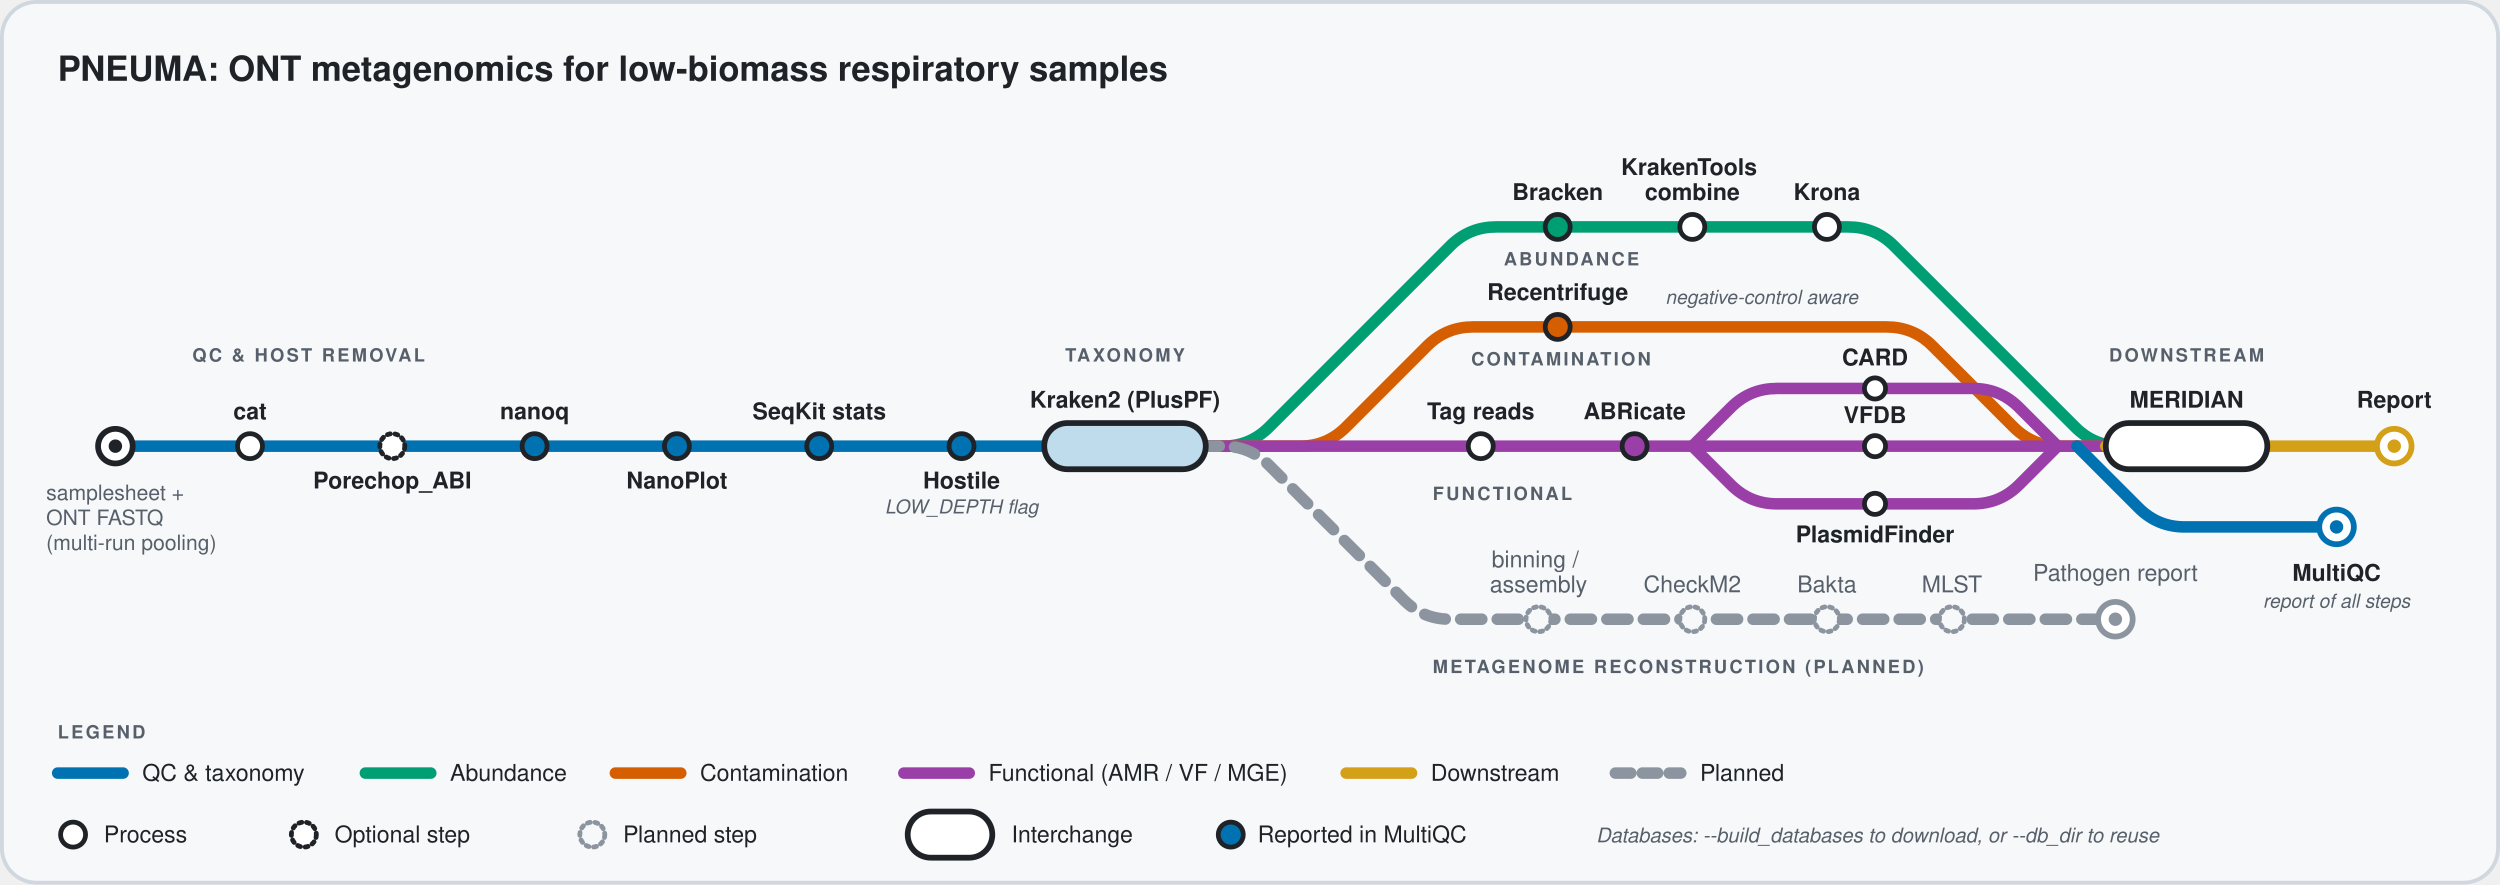
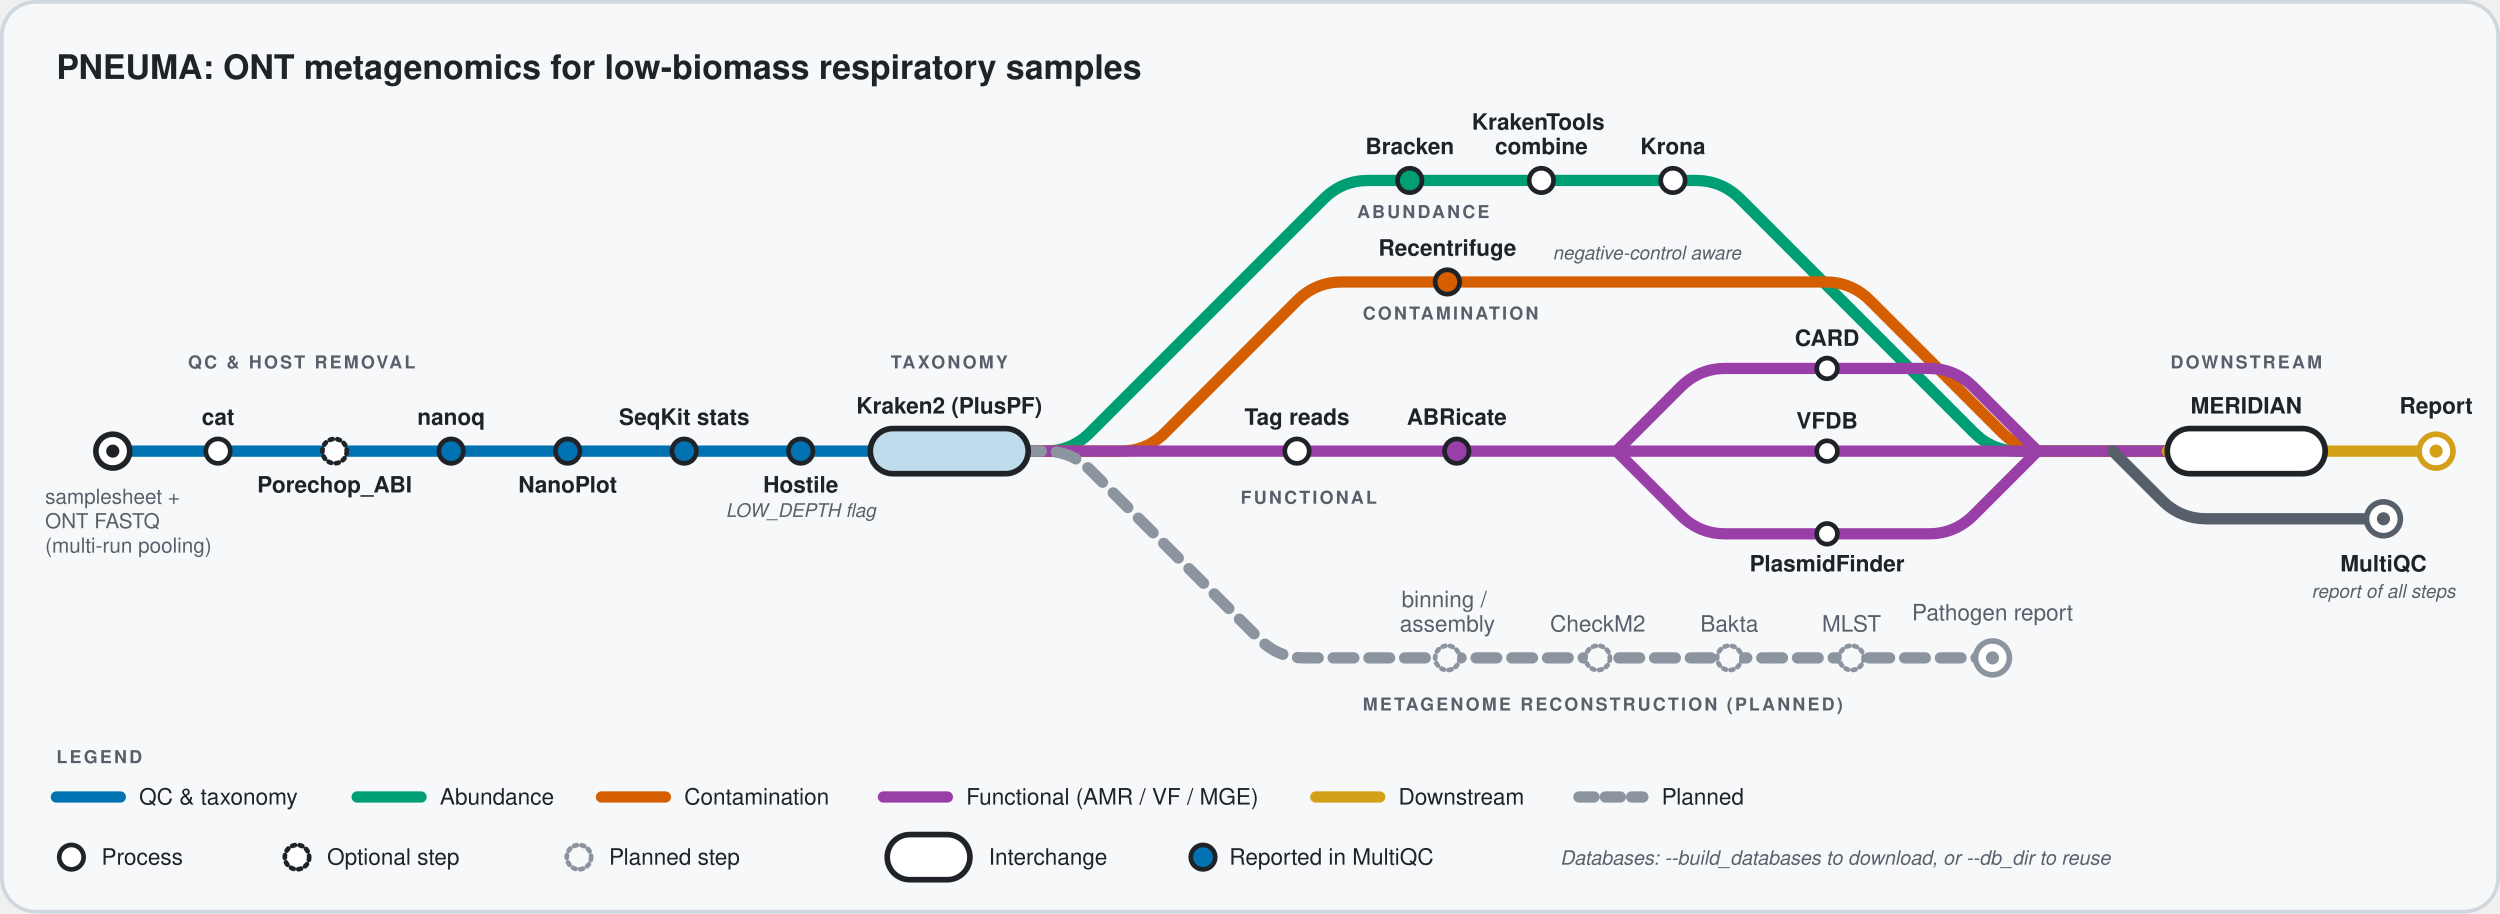
- <svg xmlns="http://www.w3.org/2000/svg" viewBox="0 0 1300 460" width="1300" height="460" role="img" font-family="Helvetica, Arial, sans-serif">
-   <rect x="1" y="1" width="1298" height="458" rx="18" fill="#f6f8fa" stroke="#d0d7de" stroke-width="2" />
+ <svg xmlns="http://www.w3.org/2000/svg" viewBox="0 0 1330 486" width="1330" height="486" role="img" font-family="Helvetica, Arial, sans-serif">
+   <rect x="1" y="1" width="1328" height="484" rx="18" fill="#f6f8fa" stroke="#d0d7de" stroke-width="2" />
  <text x="30" y="42" text-anchor="start" font-size="18" font-weight="700" fill="#1f2328" stroke="#f6f8fa" stroke-width="3.5" paint-order="stroke" stroke-linejoin="round">
    <tspan x="30" dy="0">PNEUMA: ONT metagenomics for low-biomass respiratory samples</tspan>
  </text>
-   <path d="M60 232 L565 232" fill="none" stroke="#0072B2" stroke-width="6" stroke-linecap="round" stroke-linejoin="round" />
-   <path d="M585 232 L636.0 232.0 Q650 232 659.9 222.1 L754.1 127.9 Q764 118 778.0 118.0 L961.0 118.0 Q975 118 984.9 127.9 L1079.1 222.1 Q1089 232 1103.0 232.0 L1095 232" fill="none" stroke="#009E73" stroke-width="6" stroke-linecap="round" stroke-linejoin="round" />
-   <path d="M585 232 L676.0 232.0 Q690 232 699.9 222.1 L742.1 179.9 Q752 170 766.0 170.0 L981.0 170.0 Q995 170 1004.9 179.9 L1047.1 222.1 Q1057 232 1071.0 232.0 L1095 232" fill="none" stroke="#D55E00" stroke-width="6" stroke-linecap="round" stroke-linejoin="round" />
-   <path d="M585 232 L880 232" fill="none" stroke="#9B3FA8" stroke-width="6" stroke-linecap="round" stroke-linejoin="round" />
-   <path d="M880 232 L900.1 211.9 Q910 202 924.0 202.0 L1026.0 202.0 Q1040 202 1049.9 211.9 L1070 232" fill="none" stroke="#9B3FA8" stroke-width="6" stroke-linecap="round" stroke-linejoin="round" />
-   <path d="M880 232 L900.1 252.1 Q910 262 924.0 262.0 L1026.0 262.0 Q1040 262 1049.9 252.1 L1070 232" fill="none" stroke="#9B3FA8" stroke-width="6" stroke-linecap="round" stroke-linejoin="round" />
-   <path d="M880 232 L1056.0 232.0 Q1070 232 1084.0 232.0 L1095 232" fill="none" stroke="#9B3FA8" stroke-width="6" stroke-linecap="round" stroke-linejoin="round" />
-   <path d="M1080 232 L1112.1 264.1 Q1122 274 1136.0 274.0 L1215 274" fill="none" stroke="#0072B2" stroke-width="6" stroke-linecap="round" stroke-linejoin="round" />
-   <path d="M1095 232 L1245 232" fill="none" stroke="#D4A017" stroke-width="6" stroke-linecap="round" stroke-linejoin="round" />
-   <path d="M585 232 L636.0 232.0 Q650 232 659.9 241.9 L730.1 312.1 Q740 322 754.0 322.0 L1100 322" fill="none" stroke="#8c959f" stroke-width="6" stroke-linecap="round" stroke-linejoin="round" stroke-dasharray="11 8" />
-   <circle cx="130" cy="232" r="6.5" fill="#ffffff" stroke="#1f2328" stroke-width="2.5" />
-   <text x="130" y="218" text-anchor="middle" font-size="12" font-weight="700" fill="#1f2328" stroke="#f6f8fa" stroke-width="3.5" paint-order="stroke" stroke-linejoin="round">
-     <tspan x="130" dy="0">cat</tspan>
-   </text>
-   <circle cx="204" cy="232" r="6.5" fill="#ffffff" stroke="#1f2328" stroke-width="2.5" stroke-dasharray="1.5 2.5" stroke-linecap="round" />
-   <text x="204" y="254" text-anchor="middle" font-size="12" font-weight="700" fill="#1f2328" stroke="#f6f8fa" stroke-width="3.5" paint-order="stroke" stroke-linejoin="round">
-     <tspan x="204" dy="0">Porechop_ABI</tspan>
-   </text>
-   <circle cx="278" cy="232" r="6.5" fill="#0072B2" stroke="#1f2328" stroke-width="2.5" />
-   <text x="278" y="218" text-anchor="middle" font-size="12" font-weight="700" fill="#1f2328" stroke="#f6f8fa" stroke-width="3.5" paint-order="stroke" stroke-linejoin="round">
-     <tspan x="278" dy="0">nanoq</tspan>
-   </text>
-   <circle cx="352" cy="232" r="6.5" fill="#0072B2" stroke="#1f2328" stroke-width="2.5" />
-   <text x="352" y="254" text-anchor="middle" font-size="12" font-weight="700" fill="#1f2328" stroke="#f6f8fa" stroke-width="3.5" paint-order="stroke" stroke-linejoin="round">
-     <tspan x="352" dy="0">NanoPlot</tspan>
-   </text>
-   <circle cx="426" cy="232" r="6.5" fill="#0072B2" stroke="#1f2328" stroke-width="2.5" />
-   <text x="426" y="218" text-anchor="middle" font-size="12" font-weight="700" fill="#1f2328" stroke="#f6f8fa" stroke-width="3.5" paint-order="stroke" stroke-linejoin="round">
-     <tspan x="426" dy="0">SeqKit stats</tspan>
-   </text>
-   <circle cx="500" cy="232" r="6.5" fill="#0072B2" stroke="#1f2328" stroke-width="2.5" />
-   <text x="500" y="254" text-anchor="middle" font-size="12" font-weight="700" fill="#1f2328" stroke="#f6f8fa" stroke-width="3.5" paint-order="stroke" stroke-linejoin="round">
-     <tspan x="500" dy="0">Hostile</tspan>
-   </text>
-   <text x="500" y="267" text-anchor="middle" font-size="10" font-weight="400" fill="#57606a" font-style="italic" stroke="#f6f8fa" stroke-width="3.5" paint-order="stroke" stroke-linejoin="round">
-     <tspan x="500" dy="0">LOW_DEPTH flag</tspan>
-   </text>
-   <text x="100" y="188" text-anchor="start" font-size="9.5" font-weight="700" fill="#57606a" letter-spacing="1.2" stroke="#f6f8fa" stroke-width="3.5" paint-order="stroke" stroke-linejoin="round">
+   <path d="M60 240 L485 240" fill="none" stroke="#0072B2" stroke-width="6" stroke-linecap="round" stroke-linejoin="round" />
+   <path d="M505 240 L556.0 240.0 Q570 240 579.9 230.1 L704.1 105.9 Q714 96 728.0 96.0 L902.0 96.0 Q916 96 925.9 105.9 L1050.1 230.1 Q1060 240 1074.0 240.0 L1153 240" fill="none" stroke="#009E73" stroke-width="6" stroke-linecap="round" stroke-linejoin="round" />
+   <path d="M505 240 L596.0 240.0 Q610 240 619.9 230.1 L690.1 159.9 Q700 150 714.0 150.0 L971.0 150.0 Q985 150 994.9 159.9 L1065.1 230.1 Q1075 240 1089.0 240.0 L1153 240" fill="none" stroke="#D55E00" stroke-width="6" stroke-linecap="round" stroke-linejoin="round" />
+   <path d="M505 240 L860 240" fill="none" stroke="#9B3FA8" stroke-width="6" stroke-linecap="round" stroke-linejoin="round" />
+   <path d="M860 240 L894.1 205.9 Q904 196 918.0 196.0 L1026.0 196.0 Q1040 196 1049.9 205.9 L1084 240" fill="none" stroke="#9B3FA8" stroke-width="6" stroke-linecap="round" stroke-linejoin="round" />
+   <path d="M860 240 L894.1 274.1 Q904 284 918.0 284.0 L1026.0 284.0 Q1040 284 1049.9 274.1 L1084 240" fill="none" stroke="#9B3FA8" stroke-width="6" stroke-linecap="round" stroke-linejoin="round" />
+   <path d="M860 240 L1070.0 240.0 Q1084 240 1098.0 240.0 L1153 240" fill="none" stroke="#9B3FA8" stroke-width="6" stroke-linecap="round" stroke-linejoin="round" />
+   <path d="M1124 240 L1150.1 266.1 Q1160 276 1174.0 276.0 L1268 276" fill="none" stroke="#57606a" stroke-width="6" stroke-linecap="round" stroke-linejoin="round" />
+   <path d="M1153 240 L1296 240" fill="none" stroke="#D4A017" stroke-width="6" stroke-linecap="round" stroke-linejoin="round" />
+   <path d="M505 240 L556.0 240.0 Q570 240 579.9 249.9 L670.1 340.1 Q680 350 694.0 350.0 L1060 350" fill="none" stroke="#8c959f" stroke-width="6" stroke-linecap="round" stroke-linejoin="round" stroke-dasharray="11 8" />
+   <circle cx="116" cy="240" r="6.5" fill="#ffffff" stroke="#1f2328" stroke-width="2.5" />
+   <text x="116" y="226" text-anchor="middle" font-size="12" font-weight="700" fill="#1f2328" stroke="#f6f8fa" stroke-width="3.5" paint-order="stroke" stroke-linejoin="round">
+     <tspan x="116" dy="0">cat</tspan>
+   </text>
+   <circle cx="178" cy="240" r="6.5" fill="#ffffff" stroke="#1f2328" stroke-width="2.5" stroke-dasharray="1.5 2.5" stroke-linecap="round" />
+   <text x="178" y="262" text-anchor="middle" font-size="12" font-weight="700" fill="#1f2328" stroke="#f6f8fa" stroke-width="3.5" paint-order="stroke" stroke-linejoin="round">
+     <tspan x="178" dy="0">Porechop_ABI</tspan>
+   </text>
+   <circle cx="240" cy="240" r="6.5" fill="#0072B2" stroke="#1f2328" stroke-width="2.5" />
+   <text x="240" y="226" text-anchor="middle" font-size="12" font-weight="700" fill="#1f2328" stroke="#f6f8fa" stroke-width="3.5" paint-order="stroke" stroke-linejoin="round">
+     <tspan x="240" dy="0">nanoq</tspan>
+   </text>
+   <circle cx="302" cy="240" r="6.5" fill="#0072B2" stroke="#1f2328" stroke-width="2.5" />
+   <text x="302" y="262" text-anchor="middle" font-size="12" font-weight="700" fill="#1f2328" stroke="#f6f8fa" stroke-width="3.5" paint-order="stroke" stroke-linejoin="round">
+     <tspan x="302" dy="0">NanoPlot</tspan>
+   </text>
+   <circle cx="364" cy="240" r="6.5" fill="#0072B2" stroke="#1f2328" stroke-width="2.5" />
+   <text x="364" y="226" text-anchor="middle" font-size="12" font-weight="700" fill="#1f2328" stroke="#f6f8fa" stroke-width="3.5" paint-order="stroke" stroke-linejoin="round">
+     <tspan x="364" dy="0">SeqKit stats</tspan>
+   </text>
+   <circle cx="426" cy="240" r="6.5" fill="#0072B2" stroke="#1f2328" stroke-width="2.5" />
+   <text x="426" y="262" text-anchor="middle" font-size="12" font-weight="700" fill="#1f2328" stroke="#f6f8fa" stroke-width="3.5" paint-order="stroke" stroke-linejoin="round">
+     <tspan x="426" dy="0">Hostile</tspan>
+   </text>
+   <text x="426" y="275" text-anchor="middle" font-size="10" font-weight="400" fill="#57606a" font-style="italic" stroke="#f6f8fa" stroke-width="3.5" paint-order="stroke" stroke-linejoin="round">
+     <tspan x="426" dy="0">LOW_DEPTH flag</tspan>
+   </text>
+   <text x="100" y="196" text-anchor="start" font-size="9.5" font-weight="700" fill="#57606a" letter-spacing="1.2" stroke="#f6f8fa" stroke-width="3.5" paint-order="stroke" stroke-linejoin="round">
    <tspan x="100" dy="0">QC &amp; HOST REMOVAL</tspan>
  </text>
-   <circle cx="1215" cy="274" r="9" fill="#ffffff" stroke="#0072B2" stroke-width="3" />
-   <circle cx="1215" cy="274" r="3.5" fill="#0072B2" />
-   <text x="1215" y="302" text-anchor="middle" font-size="12" font-weight="700" fill="#1f2328" stroke="#f6f8fa" stroke-width="3.5" paint-order="stroke" stroke-linejoin="round">
-     <tspan x="1215" dy="0">MultiQC</tspan>
-   </text>
-   <text x="1215" y="316" text-anchor="middle" font-size="10" font-weight="400" fill="#57606a" font-style="italic" stroke="#f6f8fa" stroke-width="3.5" paint-order="stroke" stroke-linejoin="round">
-     <tspan x="1215" dy="0">report of all steps</tspan>
-   </text>
-   <circle cx="60" cy="232" r="9" fill="#ffffff" stroke="#1f2328" stroke-width="3" />
-   <circle cx="60" cy="232" r="3.5" fill="#1f2328" />
-   <text x="24" y="260" text-anchor="start" font-size="11" font-weight="400" fill="#57606a" stroke="#f6f8fa" stroke-width="3.5" paint-order="stroke" stroke-linejoin="round">
+   <circle cx="1268" cy="276" r="9" fill="#ffffff" stroke="#57606a" stroke-width="3" />
+   <circle cx="1268" cy="276" r="3.5" fill="#57606a" />
+   <text x="1268" y="304" text-anchor="middle" font-size="12" font-weight="700" fill="#1f2328" stroke="#f6f8fa" stroke-width="3.5" paint-order="stroke" stroke-linejoin="round">
+     <tspan x="1268" dy="0">MultiQC</tspan>
+   </text>
+   <text x="1268" y="318" text-anchor="middle" font-size="10" font-weight="400" fill="#57606a" font-style="italic" stroke="#f6f8fa" stroke-width="3.5" paint-order="stroke" stroke-linejoin="round">
+     <tspan x="1268" dy="0">report of all steps</tspan>
+   </text>
+   <circle cx="60" cy="240" r="9" fill="#ffffff" stroke="#1f2328" stroke-width="3" />
+   <circle cx="60" cy="240" r="3.5" fill="#1f2328" />
+   <text x="24" y="268" text-anchor="start" font-size="11" font-weight="400" fill="#57606a" stroke="#f6f8fa" stroke-width="3.5" paint-order="stroke" stroke-linejoin="round">
    <tspan x="24" dy="0">samplesheet +</tspan>
    <tspan x="24" dy="13">ONT FASTQ</tspan>
    <tspan x="24" dy="13">(multi-run pooling)</tspan>
  </text>
-   <rect x="543" y="220" width="84" height="24" rx="12" fill="#bfdcec" stroke="#1f2328" stroke-width="3" />
-   <text x="585" y="212" text-anchor="middle" font-size="12" font-weight="700" fill="#1f2328" stroke="#f6f8fa" stroke-width="3.5" paint-order="stroke" stroke-linejoin="round">
-     <tspan x="585" dy="0">Kraken2 (PlusPF)</tspan>
-   </text>
-   <text x="585" y="188" text-anchor="middle" font-size="9.5" font-weight="700" fill="#57606a" letter-spacing="1.2" stroke="#f6f8fa" stroke-width="3.5" paint-order="stroke" stroke-linejoin="round">
-     <tspan x="585" dy="0">TAXONOMY</tspan>
-   </text>
-   <circle cx="810" cy="118" r="6.5" fill="#009E73" stroke="#1f2328" stroke-width="2.5" />
-   <text x="810" y="104" text-anchor="middle" font-size="12" font-weight="700" fill="#1f2328" stroke="#f6f8fa" stroke-width="3.5" paint-order="stroke" stroke-linejoin="round">
-     <tspan x="810" dy="0">Bracken</tspan>
-   </text>
-   <circle cx="880" cy="118" r="6.5" fill="#ffffff" stroke="#1f2328" stroke-width="2.5" />
-   <text x="880" y="91" text-anchor="middle" font-size="12" font-weight="700" fill="#1f2328" stroke="#f6f8fa" stroke-width="3.5" paint-order="stroke" stroke-linejoin="round">
-     <tspan x="880" dy="0">KrakenTools</tspan>
-     <tspan x="880" dy="13">combine</tspan>
-   </text>
-   <circle cx="950" cy="118" r="6.5" fill="#ffffff" stroke="#1f2328" stroke-width="2.5" />
-   <text x="950" y="104" text-anchor="middle" font-size="12" font-weight="700" fill="#1f2328" stroke="#f6f8fa" stroke-width="3.5" paint-order="stroke" stroke-linejoin="round">
-     <tspan x="950" dy="0">Krona</tspan>
-   </text>
-   <text x="782" y="138" text-anchor="start" font-size="9.5" font-weight="700" fill="#57606a" letter-spacing="1.2" stroke="#f6f8fa" stroke-width="3.5" paint-order="stroke" stroke-linejoin="round">
-     <tspan x="782" dy="0">ABUNDANCE</tspan>
-   </text>
-   <circle cx="810" cy="170" r="6.5" fill="#D55E00" stroke="#1f2328" stroke-width="2.5" />
-   <text x="810" y="156" text-anchor="middle" font-size="12" font-weight="700" fill="#1f2328" stroke="#f6f8fa" stroke-width="3.5" paint-order="stroke" stroke-linejoin="round">
-     <tspan x="810" dy="0">Recentrifuge</tspan>
-   </text>
-   <text x="866" y="158" text-anchor="start" font-size="10" font-weight="400" fill="#57606a" font-style="italic" stroke="#f6f8fa" stroke-width="3.5" paint-order="stroke" stroke-linejoin="round">
-     <tspan x="866" dy="0">negative-control aware</tspan>
-   </text>
-   <text x="765" y="190" text-anchor="start" font-size="9.5" font-weight="700" fill="#57606a" letter-spacing="1.2" stroke="#f6f8fa" stroke-width="3.5" paint-order="stroke" stroke-linejoin="round">
-     <tspan x="765" dy="0">CONTAMINATION</tspan>
-   </text>
-   <circle cx="770" cy="232" r="6.5" fill="#ffffff" stroke="#1f2328" stroke-width="2.5" />
-   <text x="770" y="218" text-anchor="middle" font-size="12" font-weight="700" fill="#1f2328" stroke="#f6f8fa" stroke-width="3.5" paint-order="stroke" stroke-linejoin="round">
-     <tspan x="770" dy="0">Tag reads</tspan>
-   </text>
-   <circle cx="850" cy="232" r="6.5" fill="#9B3FA8" stroke="#1f2328" stroke-width="2.5" />
-   <text x="850" y="218" text-anchor="middle" font-size="12" font-weight="700" fill="#1f2328" stroke="#f6f8fa" stroke-width="3.5" paint-order="stroke" stroke-linejoin="round">
-     <tspan x="850" dy="0">ABRicate</tspan>
-   </text>
-   <circle cx="975" cy="202" r="5.5" fill="#ffffff" stroke="#1f2328" stroke-width="2.5" />
-   <text x="975" y="190" text-anchor="middle" font-size="12" font-weight="700" fill="#1f2328" stroke="#f6f8fa" stroke-width="3.5" paint-order="stroke" stroke-linejoin="round">
-     <tspan x="975" dy="0">CARD</tspan>
-   </text>
-   <circle cx="975" cy="232" r="5.5" fill="#ffffff" stroke="#1f2328" stroke-width="2.5" />
-   <text x="975" y="220" text-anchor="middle" font-size="12" font-weight="700" fill="#1f2328" stroke="#f6f8fa" stroke-width="3.5" paint-order="stroke" stroke-linejoin="round">
-     <tspan x="975" dy="0">VFDB</tspan>
-   </text>
-   <circle cx="975" cy="262" r="5.5" fill="#ffffff" stroke="#1f2328" stroke-width="2.5" />
-   <text x="975" y="282" text-anchor="middle" font-size="12" font-weight="700" fill="#1f2328" stroke="#f6f8fa" stroke-width="3.5" paint-order="stroke" stroke-linejoin="round">
-     <tspan x="975" dy="0">PlasmidFinder</tspan>
-   </text>
-   <text x="745" y="260" text-anchor="start" font-size="9.5" font-weight="700" fill="#57606a" letter-spacing="1.2" stroke="#f6f8fa" stroke-width="3.5" paint-order="stroke" stroke-linejoin="round">
-     <tspan x="745" dy="0">FUNCTIONAL</tspan>
-   </text>
-   <rect x="1095" y="220" width="84" height="24" rx="12" fill="#ffffff" stroke="#1f2328" stroke-width="3" />
-   <text x="1137" y="212" text-anchor="middle" font-size="12" font-weight="700" fill="#1f2328" stroke="#f6f8fa" stroke-width="3.5" paint-order="stroke" stroke-linejoin="round">
-     <tspan x="1137" dy="0">MERIDIAN</tspan>
-   </text>
-   <circle cx="1245" cy="232" r="9" fill="#ffffff" stroke="#D4A017" stroke-width="3" />
-   <circle cx="1245" cy="232" r="3.5" fill="#D4A017" />
-   <text x="1245" y="212" text-anchor="middle" font-size="12" font-weight="700" fill="#1f2328" stroke="#f6f8fa" stroke-width="3.5" paint-order="stroke" stroke-linejoin="round">
-     <tspan x="1245" dy="0">Report</tspan>
-   </text>
-   <text x="1137" y="188" text-anchor="middle" font-size="9.5" font-weight="700" fill="#57606a" letter-spacing="1.2" stroke="#f6f8fa" stroke-width="3.5" paint-order="stroke" stroke-linejoin="round">
-     <tspan x="1137" dy="0">DOWNSTREAM</tspan>
-   </text>
-   <circle cx="800" cy="322" r="6.5" fill="#f6f8fa" stroke="#8c959f" stroke-width="2.5" stroke-dasharray="1.5 2.5" stroke-linecap="round" />
-   <text x="800" y="295" text-anchor="middle" font-size="12" font-weight="400" fill="#57606a" stroke="#f6f8fa" stroke-width="3.5" paint-order="stroke" stroke-linejoin="round">
-     <tspan x="800" dy="0">binning /</tspan>
-     <tspan x="800" dy="13">assembly</tspan>
-   </text>
-   <circle cx="880" cy="322" r="6.5" fill="#f6f8fa" stroke="#8c959f" stroke-width="2.5" stroke-dasharray="1.5 2.5" stroke-linecap="round" />
-   <text x="880" y="308" text-anchor="middle" font-size="12" font-weight="400" fill="#57606a" stroke="#f6f8fa" stroke-width="3.5" paint-order="stroke" stroke-linejoin="round">
-     <tspan x="880" dy="0">CheckM2</tspan>
-   </text>
-   <circle cx="950" cy="322" r="6.5" fill="#f6f8fa" stroke="#8c959f" stroke-width="2.5" stroke-dasharray="1.5 2.5" stroke-linecap="round" />
-   <text x="950" y="308" text-anchor="middle" font-size="12" font-weight="400" fill="#57606a" stroke="#f6f8fa" stroke-width="3.5" paint-order="stroke" stroke-linejoin="round">
-     <tspan x="950" dy="0">Bakta</tspan>
-   </text>
-   <circle cx="1015" cy="322" r="6.5" fill="#f6f8fa" stroke="#8c959f" stroke-width="2.5" stroke-dasharray="1.5 2.5" stroke-linecap="round" />
-   <text x="1015" y="308" text-anchor="middle" font-size="12" font-weight="400" fill="#57606a" stroke="#f6f8fa" stroke-width="3.5" paint-order="stroke" stroke-linejoin="round">
-     <tspan x="1015" dy="0">MLST</tspan>
-   </text>
-   <circle cx="1100" cy="322" r="9" fill="#ffffff" stroke="#8c959f" stroke-width="3" />
-   <circle cx="1100" cy="322" r="3.5" fill="#8c959f" />
-   <text x="1100" y="302" text-anchor="middle" font-size="12" font-weight="400" fill="#57606a" stroke="#f6f8fa" stroke-width="3.5" paint-order="stroke" stroke-linejoin="round">
-     <tspan x="1100" dy="0">Pathogen report</tspan>
-   </text>
-   <text x="745" y="350" text-anchor="start" font-size="9.5" font-weight="700" fill="#57606a" letter-spacing="1.2" stroke="#f6f8fa" stroke-width="3.5" paint-order="stroke" stroke-linejoin="round">
-     <tspan x="745" dy="0">METAGENOME RECONSTRUCTION (PLANNED)</tspan>
-   </text>
-   <text x="30" y="384" text-anchor="start" font-size="9.5" font-weight="700" fill="#57606a" letter-spacing="1.2" stroke="#f6f8fa" stroke-width="3.5" paint-order="stroke" stroke-linejoin="round">
+   <rect x="463" y="228" width="84" height="24" rx="12" fill="#bfdcec" stroke="#1f2328" stroke-width="3" />
+   <text x="505" y="220" text-anchor="middle" font-size="12" font-weight="700" fill="#1f2328" stroke="#f6f8fa" stroke-width="3.5" paint-order="stroke" stroke-linejoin="round">
+     <tspan x="505" dy="0">Kraken2 (PlusPF)</tspan>
+   </text>
+   <text x="505" y="196" text-anchor="middle" font-size="9.5" font-weight="700" fill="#57606a" letter-spacing="1.2" stroke="#f6f8fa" stroke-width="3.5" paint-order="stroke" stroke-linejoin="round">
+     <tspan x="505" dy="0">TAXONOMY</tspan>
+   </text>
+   <circle cx="750" cy="96" r="6.5" fill="#009E73" stroke="#1f2328" stroke-width="2.5" />
+   <text x="750" y="82" text-anchor="middle" font-size="12" font-weight="700" fill="#1f2328" stroke="#f6f8fa" stroke-width="3.5" paint-order="stroke" stroke-linejoin="round">
+     <tspan x="750" dy="0">Bracken</tspan>
+   </text>
+   <circle cx="820" cy="96" r="6.5" fill="#ffffff" stroke="#1f2328" stroke-width="2.5" />
+   <text x="820" y="69" text-anchor="middle" font-size="12" font-weight="700" fill="#1f2328" stroke="#f6f8fa" stroke-width="3.5" paint-order="stroke" stroke-linejoin="round">
+     <tspan x="820" dy="0">KrakenTools</tspan>
+     <tspan x="820" dy="13">combine</tspan>
+   </text>
+   <circle cx="890" cy="96" r="6.5" fill="#ffffff" stroke="#1f2328" stroke-width="2.5" />
+   <text x="890" y="82" text-anchor="middle" font-size="12" font-weight="700" fill="#1f2328" stroke="#f6f8fa" stroke-width="3.5" paint-order="stroke" stroke-linejoin="round">
+     <tspan x="890" dy="0">Krona</tspan>
+   </text>
+   <text x="722" y="116" text-anchor="start" font-size="9.5" font-weight="700" fill="#57606a" letter-spacing="1.2" stroke="#f6f8fa" stroke-width="3.5" paint-order="stroke" stroke-linejoin="round">
+     <tspan x="722" dy="0">ABUNDANCE</tspan>
+   </text>
+   <circle cx="770" cy="150" r="6.5" fill="#D55E00" stroke="#1f2328" stroke-width="2.5" />
+   <text x="770" y="136" text-anchor="middle" font-size="12" font-weight="700" fill="#1f2328" stroke="#f6f8fa" stroke-width="3.5" paint-order="stroke" stroke-linejoin="round">
+     <tspan x="770" dy="0">Recentrifuge</tspan>
+   </text>
+   <text x="826" y="138" text-anchor="start" font-size="10" font-weight="400" fill="#57606a" font-style="italic" stroke="#f6f8fa" stroke-width="3.5" paint-order="stroke" stroke-linejoin="round">
+     <tspan x="826" dy="0">negative-control aware</tspan>
+   </text>
+   <text x="725" y="170" text-anchor="start" font-size="9.5" font-weight="700" fill="#57606a" letter-spacing="1.2" stroke="#f6f8fa" stroke-width="3.5" paint-order="stroke" stroke-linejoin="round">
+     <tspan x="725" dy="0">CONTAMINATION</tspan>
+   </text>
+   <circle cx="690" cy="240" r="6.5" fill="#ffffff" stroke="#1f2328" stroke-width="2.5" />
+   <text x="690" y="226" text-anchor="middle" font-size="12" font-weight="700" fill="#1f2328" stroke="#f6f8fa" stroke-width="3.5" paint-order="stroke" stroke-linejoin="round">
+     <tspan x="690" dy="0">Tag reads</tspan>
+   </text>
+   <circle cx="775" cy="240" r="6.5" fill="#9B3FA8" stroke="#1f2328" stroke-width="2.5" />
+   <text x="775" y="226" text-anchor="middle" font-size="12" font-weight="700" fill="#1f2328" stroke="#f6f8fa" stroke-width="3.5" paint-order="stroke" stroke-linejoin="round">
+     <tspan x="775" dy="0">ABRicate</tspan>
+   </text>
+   <circle cx="972" cy="196" r="5.5" fill="#ffffff" stroke="#1f2328" stroke-width="2.5" />
+   <text x="972" y="184" text-anchor="middle" font-size="12" font-weight="700" fill="#1f2328" stroke="#f6f8fa" stroke-width="3.5" paint-order="stroke" stroke-linejoin="round">
+     <tspan x="972" dy="0">CARD</tspan>
+   </text>
+   <circle cx="972" cy="240" r="5.5" fill="#ffffff" stroke="#1f2328" stroke-width="2.5" />
+   <text x="972" y="228" text-anchor="middle" font-size="12" font-weight="700" fill="#1f2328" stroke="#f6f8fa" stroke-width="3.5" paint-order="stroke" stroke-linejoin="round">
+     <tspan x="972" dy="0">VFDB</tspan>
+   </text>
+   <circle cx="972" cy="284" r="5.5" fill="#ffffff" stroke="#1f2328" stroke-width="2.5" />
+   <text x="972" y="304" text-anchor="middle" font-size="12" font-weight="700" fill="#1f2328" stroke="#f6f8fa" stroke-width="3.5" paint-order="stroke" stroke-linejoin="round">
+     <tspan x="972" dy="0">PlasmidFinder</tspan>
+   </text>
+   <text x="660" y="268" text-anchor="start" font-size="9.5" font-weight="700" fill="#57606a" letter-spacing="1.2" stroke="#f6f8fa" stroke-width="3.5" paint-order="stroke" stroke-linejoin="round">
+     <tspan x="660" dy="0">FUNCTIONAL</tspan>
+   </text>
+   <rect x="1153" y="228" width="84" height="24" rx="12" fill="#ffffff" stroke="#1f2328" stroke-width="3" />
+   <text x="1195" y="220" text-anchor="middle" font-size="12" font-weight="700" fill="#1f2328" stroke="#f6f8fa" stroke-width="3.5" paint-order="stroke" stroke-linejoin="round">
+     <tspan x="1195" dy="0">MERIDIAN</tspan>
+   </text>
+   <circle cx="1296" cy="240" r="9" fill="#ffffff" stroke="#D4A017" stroke-width="3" />
+   <circle cx="1296" cy="240" r="3.5" fill="#D4A017" />
+   <text x="1296" y="220" text-anchor="middle" font-size="12" font-weight="700" fill="#1f2328" stroke="#f6f8fa" stroke-width="3.5" paint-order="stroke" stroke-linejoin="round">
+     <tspan x="1296" dy="0">Report</tspan>
+   </text>
+   <text x="1195" y="196" text-anchor="middle" font-size="9.5" font-weight="700" fill="#57606a" letter-spacing="1.2" stroke="#f6f8fa" stroke-width="3.5" paint-order="stroke" stroke-linejoin="round">
+     <tspan x="1195" dy="0">DOWNSTREAM</tspan>
+   </text>
+   <circle cx="770" cy="350" r="6.5" fill="#f6f8fa" stroke="#8c959f" stroke-width="2.5" stroke-dasharray="1.5 2.5" stroke-linecap="round" />
+   <text x="770" y="323" text-anchor="middle" font-size="12" font-weight="400" fill="#57606a" stroke="#f6f8fa" stroke-width="3.5" paint-order="stroke" stroke-linejoin="round">
+     <tspan x="770" dy="0">binning /</tspan>
+     <tspan x="770" dy="13">assembly</tspan>
+   </text>
+   <circle cx="850" cy="350" r="6.5" fill="#f6f8fa" stroke="#8c959f" stroke-width="2.5" stroke-dasharray="1.5 2.5" stroke-linecap="round" />
+   <text x="850" y="336" text-anchor="middle" font-size="12" font-weight="400" fill="#57606a" stroke="#f6f8fa" stroke-width="3.5" paint-order="stroke" stroke-linejoin="round">
+     <tspan x="850" dy="0">CheckM2</tspan>
+   </text>
+   <circle cx="920" cy="350" r="6.5" fill="#f6f8fa" stroke="#8c959f" stroke-width="2.5" stroke-dasharray="1.5 2.5" stroke-linecap="round" />
+   <text x="920" y="336" text-anchor="middle" font-size="12" font-weight="400" fill="#57606a" stroke="#f6f8fa" stroke-width="3.5" paint-order="stroke" stroke-linejoin="round">
+     <tspan x="920" dy="0">Bakta</tspan>
+   </text>
+   <circle cx="985" cy="350" r="6.5" fill="#f6f8fa" stroke="#8c959f" stroke-width="2.5" stroke-dasharray="1.5 2.5" stroke-linecap="round" />
+   <text x="985" y="336" text-anchor="middle" font-size="12" font-weight="400" fill="#57606a" stroke="#f6f8fa" stroke-width="3.5" paint-order="stroke" stroke-linejoin="round">
+     <tspan x="985" dy="0">MLST</tspan>
+   </text>
+   <circle cx="1060" cy="350" r="9" fill="#ffffff" stroke="#8c959f" stroke-width="3" />
+   <circle cx="1060" cy="350" r="3.5" fill="#8c959f" />
+   <text x="1060" y="330" text-anchor="middle" font-size="12" font-weight="400" fill="#57606a" stroke="#f6f8fa" stroke-width="3.5" paint-order="stroke" stroke-linejoin="round">
+     <tspan x="1060" dy="0">Pathogen report</tspan>
+   </text>
+   <text x="725" y="378" text-anchor="start" font-size="9.5" font-weight="700" fill="#57606a" letter-spacing="1.2" stroke="#f6f8fa" stroke-width="3.5" paint-order="stroke" stroke-linejoin="round">
+     <tspan x="725" dy="0">METAGENOME RECONSTRUCTION (PLANNED)</tspan>
+   </text>
+   <text x="30" y="406" text-anchor="start" font-size="9.5" font-weight="700" fill="#57606a" letter-spacing="1.2" stroke="#f6f8fa" stroke-width="3.5" paint-order="stroke" stroke-linejoin="round">
    <tspan x="30" dy="0">LEGEND</tspan>
  </text>
-   <line x1="30" y1="402" x2="64" y2="402" stroke="#0072B2" stroke-width="6" stroke-linecap="round" />
-   <text x="74" y="406" text-anchor="start" font-size="12" font-weight="400" fill="#1f2328" stroke="#f6f8fa" stroke-width="3.5" paint-order="stroke" stroke-linejoin="round">
+   <line x1="30" y1="424" x2="64" y2="424" stroke="#0072B2" stroke-width="6" stroke-linecap="round" />
+   <text x="74" y="428" text-anchor="start" font-size="12" font-weight="400" fill="#1f2328" stroke="#f6f8fa" stroke-width="3.5" paint-order="stroke" stroke-linejoin="round">
    <tspan x="74" dy="0">QC &amp; taxonomy</tspan>
  </text>
-   <line x1="190" y1="402" x2="224" y2="402" stroke="#009E73" stroke-width="6" stroke-linecap="round" />
-   <text x="234" y="406" text-anchor="start" font-size="12" font-weight="400" fill="#1f2328" stroke="#f6f8fa" stroke-width="3.5" paint-order="stroke" stroke-linejoin="round">
+   <line x1="190" y1="424" x2="224" y2="424" stroke="#009E73" stroke-width="6" stroke-linecap="round" />
+   <text x="234" y="428" text-anchor="start" font-size="12" font-weight="400" fill="#1f2328" stroke="#f6f8fa" stroke-width="3.5" paint-order="stroke" stroke-linejoin="round">
    <tspan x="234" dy="0">Abundance</tspan>
  </text>
-   <line x1="320" y1="402" x2="354" y2="402" stroke="#D55E00" stroke-width="6" stroke-linecap="round" />
-   <text x="364" y="406" text-anchor="start" font-size="12" font-weight="400" fill="#1f2328" stroke="#f6f8fa" stroke-width="3.5" paint-order="stroke" stroke-linejoin="round">
+   <line x1="320" y1="424" x2="354" y2="424" stroke="#D55E00" stroke-width="6" stroke-linecap="round" />
+   <text x="364" y="428" text-anchor="start" font-size="12" font-weight="400" fill="#1f2328" stroke="#f6f8fa" stroke-width="3.5" paint-order="stroke" stroke-linejoin="round">
    <tspan x="364" dy="0">Contamination</tspan>
  </text>
-   <line x1="470" y1="402" x2="504" y2="402" stroke="#9B3FA8" stroke-width="6" stroke-linecap="round" />
-   <text x="514" y="406" text-anchor="start" font-size="12" font-weight="400" fill="#1f2328" stroke="#f6f8fa" stroke-width="3.5" paint-order="stroke" stroke-linejoin="round">
+   <line x1="470" y1="424" x2="504" y2="424" stroke="#9B3FA8" stroke-width="6" stroke-linecap="round" />
+   <text x="514" y="428" text-anchor="start" font-size="12" font-weight="400" fill="#1f2328" stroke="#f6f8fa" stroke-width="3.5" paint-order="stroke" stroke-linejoin="round">
    <tspan x="514" dy="0">Functional (AMR / VF / MGE)</tspan>
  </text>
-   <line x1="700" y1="402" x2="734" y2="402" stroke="#D4A017" stroke-width="6" stroke-linecap="round" />
-   <text x="744" y="406" text-anchor="start" font-size="12" font-weight="400" fill="#1f2328" stroke="#f6f8fa" stroke-width="3.5" paint-order="stroke" stroke-linejoin="round">
+   <line x1="700" y1="424" x2="734" y2="424" stroke="#D4A017" stroke-width="6" stroke-linecap="round" />
+   <text x="744" y="428" text-anchor="start" font-size="12" font-weight="400" fill="#1f2328" stroke="#f6f8fa" stroke-width="3.5" paint-order="stroke" stroke-linejoin="round">
    <tspan x="744" dy="0">Downstream</tspan>
  </text>
-   <line x1="840" y1="402" x2="874" y2="402" stroke="#8c959f" stroke-width="6" stroke-linecap="round" stroke-dasharray="8 6" />
-   <text x="884" y="406" text-anchor="start" font-size="12" font-weight="400" fill="#1f2328" stroke="#f6f8fa" stroke-width="3.5" paint-order="stroke" stroke-linejoin="round">
+   <line x1="840" y1="424" x2="874" y2="424" stroke="#8c959f" stroke-width="6" stroke-linecap="round" stroke-dasharray="8 6" />
+   <text x="884" y="428" text-anchor="start" font-size="12" font-weight="400" fill="#1f2328" stroke="#f6f8fa" stroke-width="3.5" paint-order="stroke" stroke-linejoin="round">
    <tspan x="884" dy="0">Planned</tspan>
  </text>
-   <circle cx="38" cy="434" r="6.5" fill="#ffffff" stroke="#1f2328" stroke-width="2.5" />
-   <text x="54" y="438" text-anchor="start" font-size="12" font-weight="400" fill="#1f2328" stroke="#f6f8fa" stroke-width="3.5" paint-order="stroke" stroke-linejoin="round">
+   <circle cx="38" cy="456" r="6.5" fill="#ffffff" stroke="#1f2328" stroke-width="2.5" />
+   <text x="54" y="460" text-anchor="start" font-size="12" font-weight="400" fill="#1f2328" stroke="#f6f8fa" stroke-width="3.5" paint-order="stroke" stroke-linejoin="round">
    <tspan x="54" dy="0">Process</tspan>
  </text>
-   <circle cx="158" cy="434" r="6.5" fill="#ffffff" stroke="#1f2328" stroke-width="2.5" stroke-dasharray="1.5 2.5" stroke-linecap="round" />
-   <text x="174" y="438" text-anchor="start" font-size="12" font-weight="400" fill="#1f2328" stroke="#f6f8fa" stroke-width="3.5" paint-order="stroke" stroke-linejoin="round">
+   <circle cx="158" cy="456" r="6.5" fill="#ffffff" stroke="#1f2328" stroke-width="2.5" stroke-dasharray="1.5 2.5" stroke-linecap="round" />
+   <text x="174" y="460" text-anchor="start" font-size="12" font-weight="400" fill="#1f2328" stroke="#f6f8fa" stroke-width="3.5" paint-order="stroke" stroke-linejoin="round">
    <tspan x="174" dy="0">Optional step</tspan>
  </text>
-   <circle cx="308" cy="434" r="6.5" fill="#f6f8fa" stroke="#8c959f" stroke-width="2.5" stroke-dasharray="1.5 2.5" stroke-linecap="round" />
-   <text x="324" y="438" text-anchor="start" font-size="12" font-weight="400" fill="#1f2328" stroke="#f6f8fa" stroke-width="3.5" paint-order="stroke" stroke-linejoin="round">
+   <circle cx="308" cy="456" r="6.5" fill="#f6f8fa" stroke="#8c959f" stroke-width="2.5" stroke-dasharray="1.5 2.5" stroke-linecap="round" />
+   <text x="324" y="460" text-anchor="start" font-size="12" font-weight="400" fill="#1f2328" stroke="#f6f8fa" stroke-width="3.5" paint-order="stroke" stroke-linejoin="round">
    <tspan x="324" dy="0">Planned step</tspan>
  </text>
-   <rect x="472" y="422" width="44" height="24" rx="12" fill="#ffffff" stroke="#1f2328" stroke-width="3" />
-   <text x="526" y="438" text-anchor="start" font-size="12" font-weight="400" fill="#1f2328" stroke="#f6f8fa" stroke-width="3.5" paint-order="stroke" stroke-linejoin="round">
+   <rect x="472" y="444" width="44" height="24" rx="12" fill="#ffffff" stroke="#1f2328" stroke-width="3" />
+   <text x="526" y="460" text-anchor="start" font-size="12" font-weight="400" fill="#1f2328" stroke="#f6f8fa" stroke-width="3.5" paint-order="stroke" stroke-linejoin="round">
    <tspan x="526" dy="0">Interchange</tspan>
  </text>
-   <circle cx="640" cy="434" r="6.5" fill="#0072B2" stroke="#1f2328" stroke-width="2.5" />
-   <text x="654" y="438" text-anchor="start" font-size="12" font-weight="400" fill="#1f2328" stroke="#f6f8fa" stroke-width="3.5" paint-order="stroke" stroke-linejoin="round">
+   <circle cx="640" cy="456" r="6.5" fill="#0072B2" stroke="#1f2328" stroke-width="2.5" />
+   <text x="654" y="460" text-anchor="start" font-size="12" font-weight="400" fill="#1f2328" stroke="#f6f8fa" stroke-width="3.5" paint-order="stroke" stroke-linejoin="round">
    <tspan x="654" dy="0">Reported in MultiQC</tspan>
  </text>
-   <text x="830" y="438" text-anchor="start" font-size="10.5" font-weight="400" fill="#57606a" font-style="italic" stroke="#f6f8fa" stroke-width="3.5" paint-order="stroke" stroke-linejoin="round">
+   <text x="830" y="460" text-anchor="start" font-size="10.5" font-weight="400" fill="#57606a" font-style="italic" stroke="#f6f8fa" stroke-width="3.5" paint-order="stroke" stroke-linejoin="round">
    <tspan x="830" dy="0">Databases: --build_databases to download, or --db_dir to reuse</tspan>
  </text>
</svg>
